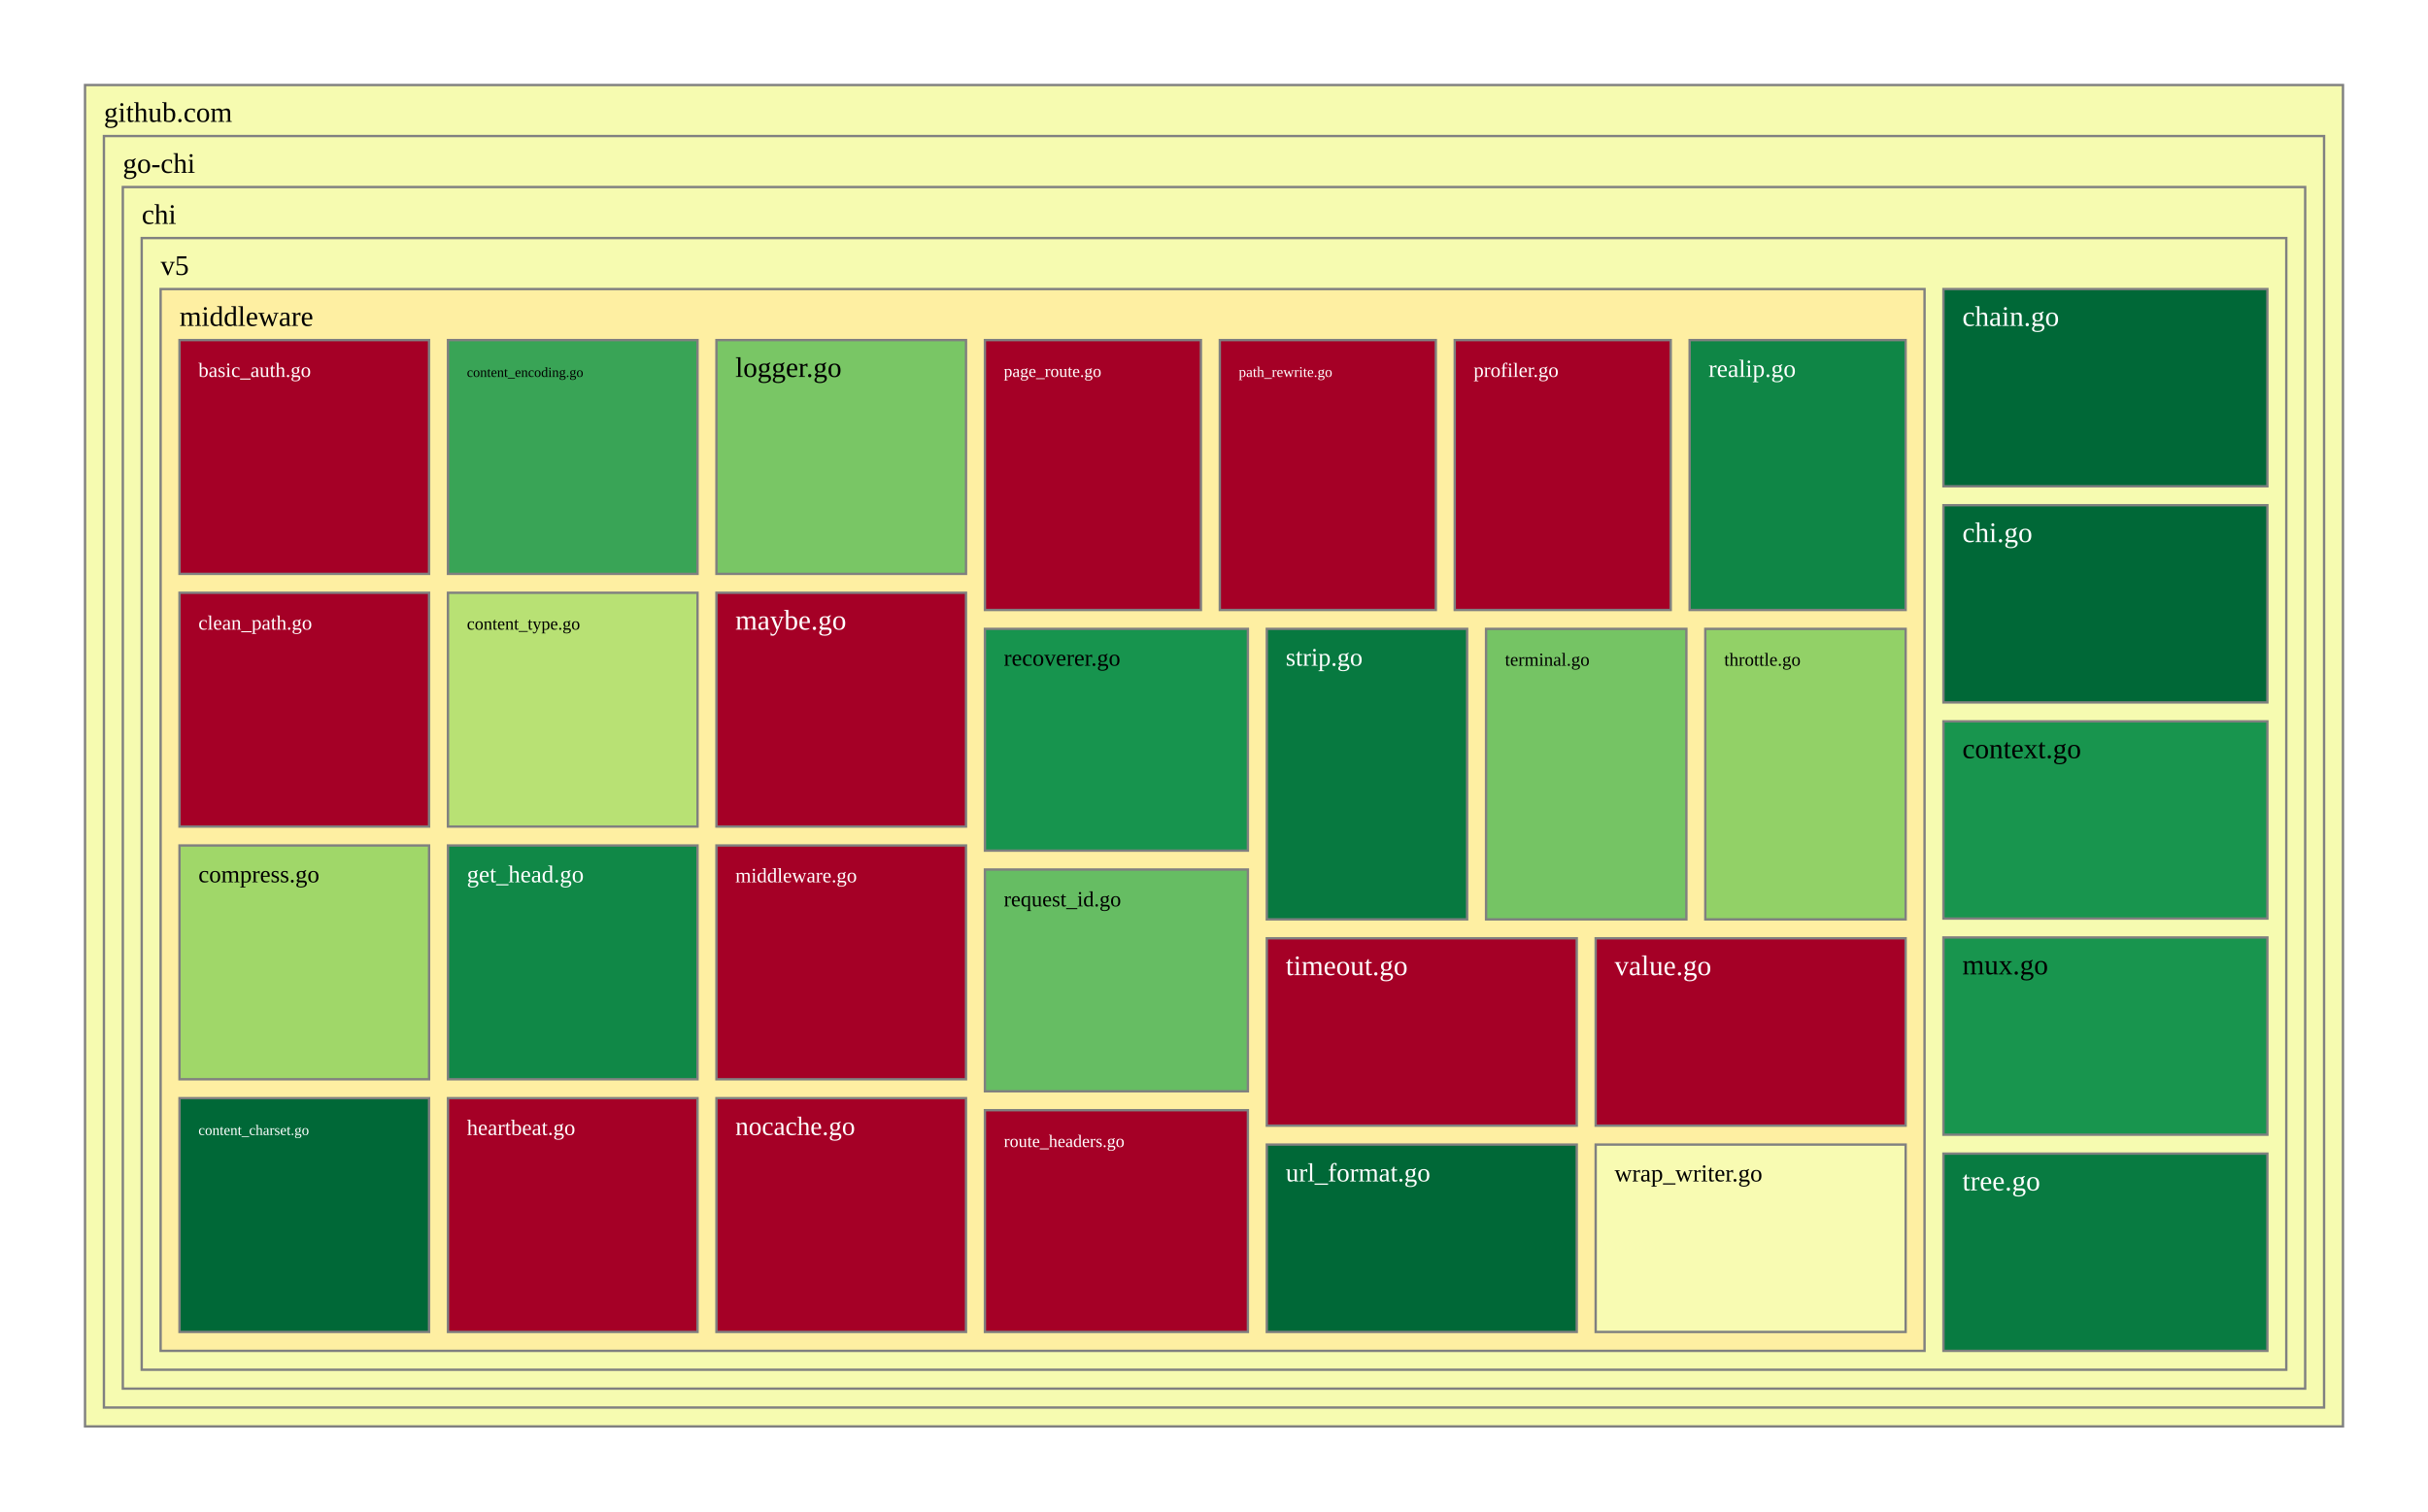
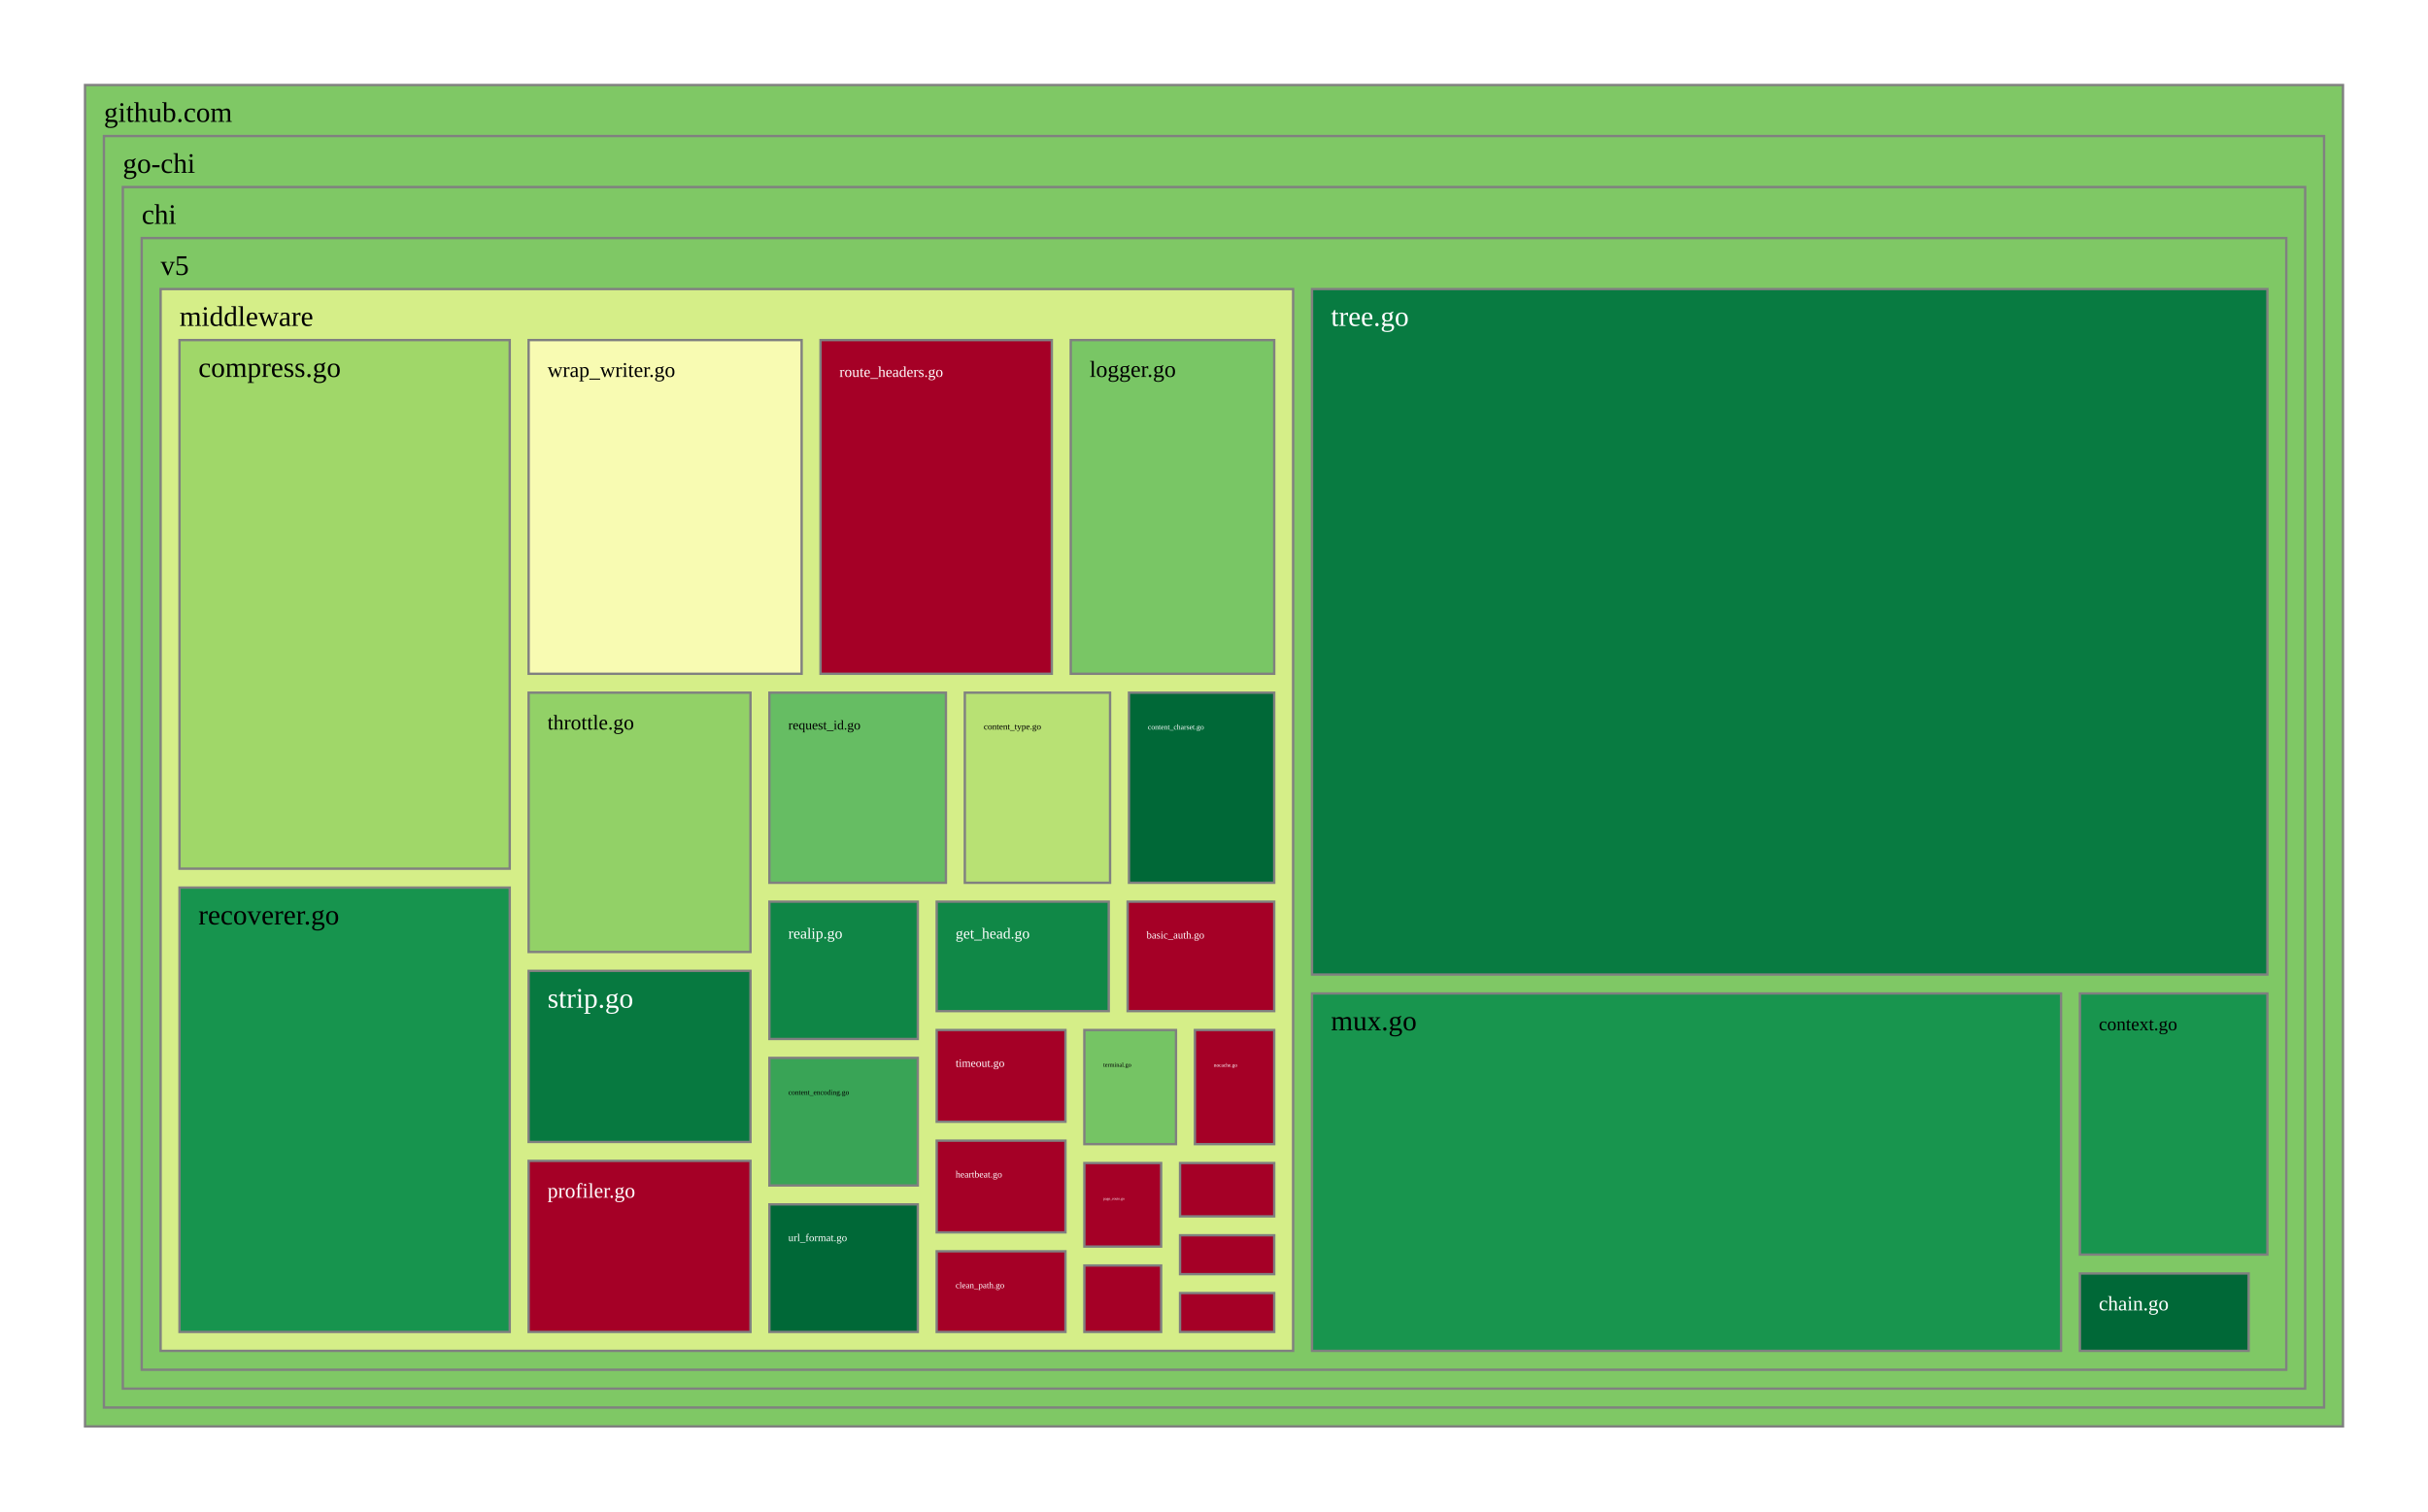
<svg xmlns="http://www.w3.org/2000/svg" viewBox="0 0 1028 640" style="background: white none repeat scroll 0% 0%;">
  <g>
-     <rect x="36" y="36" width="956" height="568" style="fill: rgba(246, 251, 176, 65535);opacity:1;fill-opacity:1;stroke:rgba(128,128,128,65535);stroke-width:1px;stroke-opacity:1;" />
+     <rect x="36" y="36" width="956" height="568" style="fill: rgba(127, 200, 101, 65535);opacity:1;fill-opacity:1;stroke:rgba(128,128,128,65535);stroke-width:1px;stroke-opacity:1;" />
    <text data-notex="1" text-anchor="start" transform="translate(44,51.6) scale(1)" style="font-family: Open Sans, verdana, arial, sans-serif !important; font-size: 12px; fill: rgb(0, 0, 0, 65535); fill-opacity: 1; white-space: pre;" data-math="N">github.com</text>
  </g>
  <g>
-     <rect x="44" y="57.6" width="940" height="538.4" style="fill: rgba(246, 251, 176, 65535);opacity:1;fill-opacity:1;stroke:rgba(128,128,128,65535);stroke-width:1px;stroke-opacity:1;" />
+     <rect x="44" y="57.6" width="940" height="538.4" style="fill: rgba(127, 200, 101, 65535);opacity:1;fill-opacity:1;stroke:rgba(128,128,128,65535);stroke-width:1px;stroke-opacity:1;" />
    <text data-notex="1" text-anchor="start" transform="translate(52,73.2) scale(1)" style="font-family: Open Sans, verdana, arial, sans-serif !important; font-size: 12px; fill: rgb(0, 0, 0, 65535); fill-opacity: 1; white-space: pre;" data-math="N">go-chi</text>
  </g>
  <g>
-     <rect x="52" y="79.2" width="924" height="508.8" style="fill: rgba(246, 251, 176, 65535);opacity:1;fill-opacity:1;stroke:rgba(128,128,128,65535);stroke-width:1px;stroke-opacity:1;" />
+     <rect x="52" y="79.2" width="924" height="508.8" style="fill: rgba(127, 200, 101, 65535);opacity:1;fill-opacity:1;stroke:rgba(128,128,128,65535);stroke-width:1px;stroke-opacity:1;" />
    <text data-notex="1" text-anchor="start" transform="translate(60,94.8) scale(1)" style="font-family: Open Sans, verdana, arial, sans-serif !important; font-size: 12px; fill: rgb(0, 0, 0, 65535); fill-opacity: 1; white-space: pre;" data-math="N">chi</text>
  </g>
  <g>
-     <rect x="60" y="100.8" width="908" height="479.2" style="fill: rgba(246, 251, 176, 65535);opacity:1;fill-opacity:1;stroke:rgba(128,128,128,65535);stroke-width:1px;stroke-opacity:1;" />
+     <rect x="60" y="100.8" width="908" height="479.2" style="fill: rgba(127, 200, 101, 65535);opacity:1;fill-opacity:1;stroke:rgba(128,128,128,65535);stroke-width:1px;stroke-opacity:1;" />
    <text data-notex="1" text-anchor="start" transform="translate(68,116.4) scale(1)" style="font-family: Open Sans, verdana, arial, sans-serif !important; font-size: 12px; fill: rgb(0, 0, 0, 65535); fill-opacity: 1; white-space: pre;" data-math="N">v5</text>
  </g>
  <g>
-     <rect x="822.839" y="122.4" width="137.161" height="83.52" style="fill: rgba(0, 104, 55, 65535);opacity:1;fill-opacity:1;stroke:rgba(128,128,128,65535);stroke-width:1px;stroke-opacity:1;" />
-     <text data-notex="1" text-anchor="start" transform="translate(830.8387,138) scale(1)" style="font-family: Open Sans, verdana, arial, sans-serif !important; font-size: 12px; fill: rgb(255, 255, 255, 65535); fill-opacity: 1; white-space: pre;" data-math="N">chain.go</text>
+     <rect x="880.623" y="539.24" width="71.433" height="32.76" style="fill: rgba(0, 104, 55, 65535);opacity:1;fill-opacity:1;stroke:rgba(128,128,128,65535);stroke-width:1px;stroke-opacity:1;" />
+     <text data-notex="1" text-anchor="start" transform="translate(888.6232,554.8397) scale(0.72179)" style="font-family: Open Sans, verdana, arial, sans-serif !important; font-size: 12px; fill: rgb(255, 255, 255, 65535); fill-opacity: 1; white-space: pre;" data-math="N">chain.go</text>
  </g>
  <g>
-     <rect x="822.839" y="213.92" width="137.161" height="83.52" style="fill: rgba(0, 104, 55, 65535);opacity:1;fill-opacity:1;stroke:rgba(128,128,128,65535);stroke-width:1px;stroke-opacity:1;" />
-     <text data-notex="1" text-anchor="start" transform="translate(830.8387,229.52) scale(1)" style="font-family: Open Sans, verdana, arial, sans-serif !important; font-size: 12px; fill: rgb(255, 255, 255, 65535); fill-opacity: 1; white-space: pre;" data-math="N">chi.go</text>
+     <rect x="880.623" y="420.664" width="79.377" height="110.576" style="fill: rgba(24, 149, 78, 65535);opacity:1;fill-opacity:1;stroke:rgba(128,128,128,65535);stroke-width:1px;stroke-opacity:1;" />
+     <text data-notex="1" text-anchor="start" transform="translate(888.6232,436.2642) scale(0.660175)" style="font-family: Open Sans, verdana, arial, sans-serif !important; font-size: 12px; fill: rgb(0, 0, 0, 65535); fill-opacity: 1; white-space: pre;" data-math="N">context.go</text>
  </g>
  <g>
-     <rect x="822.839" y="305.44" width="137.161" height="83.52" style="fill: rgba(24, 149, 78, 65535);opacity:1;fill-opacity:1;stroke:rgba(128,128,128,65535);stroke-width:1px;stroke-opacity:1;" />
-     <text data-notex="1" text-anchor="start" transform="translate(830.8387,321.04) scale(1)" style="font-family: Open Sans, verdana, arial, sans-serif !important; font-size: 12px; fill: rgb(0, 0, 0, 65535); fill-opacity: 1; white-space: pre;" data-math="N">context.go</text>
-   </g>
-   <g>
-     <rect x="68" y="122.4" width="746.839" height="449.6" style="fill: rgba(254, 239, 162, 65535);opacity:1;fill-opacity:1;stroke:rgba(128,128,128,65535);stroke-width:1px;stroke-opacity:1;" />
+     <rect x="68" y="122.4" width="479.5" height="449.6" style="fill: rgba(213, 238, 136, 65535);opacity:1;fill-opacity:1;stroke:rgba(128,128,128,65535);stroke-width:1px;stroke-opacity:1;" />
    <text data-notex="1" text-anchor="start" transform="translate(76,138) scale(1)" style="font-family: Open Sans, verdana, arial, sans-serif !important; font-size: 12px; fill: rgb(0, 0, 0, 65535); fill-opacity: 1; white-space: pre;" data-math="N">middleware</text>
  </g>
  <g>
-     <rect x="822.839" y="396.96" width="137.161" height="83.52" style="fill: rgba(24, 149, 78, 65535);opacity:1;fill-opacity:1;stroke:rgba(128,128,128,65535);stroke-width:1px;stroke-opacity:1;" />
-     <text data-notex="1" text-anchor="start" transform="translate(830.8387,412.56) scale(1)" style="font-family: Open Sans, verdana, arial, sans-serif !important; font-size: 12px; fill: rgb(0, 0, 0, 65535); fill-opacity: 1; white-space: pre;" data-math="N">mux.go</text>
+     <rect x="555.5" y="420.664" width="317.123" height="151.336" style="fill: rgba(24, 149, 78, 65535);opacity:1;fill-opacity:1;stroke:rgba(128,128,128,65535);stroke-width:1px;stroke-opacity:1;" />
+     <text data-notex="1" text-anchor="start" transform="translate(563.5,436.2642) scale(1)" style="font-family: Open Sans, verdana, arial, sans-serif !important; font-size: 12px; fill: rgb(0, 0, 0, 65535); fill-opacity: 1; white-space: pre;" data-math="N">mux.go</text>
  </g>
  <g>
-     <rect x="822.839" y="488.48" width="137.161" height="83.52" style="fill: rgba(8, 123, 65, 65535);opacity:1;fill-opacity:1;stroke:rgba(128,128,128,65535);stroke-width:1px;stroke-opacity:1;" />
-     <text data-notex="1" text-anchor="start" transform="translate(830.8387,504.08) scale(1)" style="font-family: Open Sans, verdana, arial, sans-serif !important; font-size: 12px; fill: rgb(255, 255, 255, 65535); fill-opacity: 1; white-space: pre;" data-math="N">tree.go</text>
+     <rect x="555.5" y="122.4" width="404.5" height="290.264" style="fill: rgba(8, 123, 65, 65535);opacity:1;fill-opacity:1;stroke:rgba(128,128,128,65535);stroke-width:1px;stroke-opacity:1;" />
+     <text data-notex="1" text-anchor="start" transform="translate(563.5,138) scale(1)" style="font-family: Open Sans, verdana, arial, sans-serif !important; font-size: 12px; fill: rgb(255, 255, 255, 65535); fill-opacity: 1; white-space: pre;" data-math="N">tree.go</text>
  </g>
  <g>
-     <rect x="76" y="144" width="105.667" height="99" style="fill: rgba(165, 0, 38, 65535);opacity:1;fill-opacity:1;stroke:rgba(128,128,128,65535);stroke-width:1px;stroke-opacity:1;" />
-     <text data-notex="1" text-anchor="start" transform="translate(84,159.6) scale(0.71849)" style="font-family: Open Sans, verdana, arial, sans-serif !important; font-size: 12px; fill: rgb(255, 255, 255, 65535); fill-opacity: 1; white-space: pre;" data-math="N">basic_auth.go</text>
+     <rect x="477.434" y="381.799" width="62.066" height="46.343" style="fill: rgba(165, 0, 38, 65535);opacity:1;fill-opacity:1;stroke:rgba(128,128,128,65535);stroke-width:1px;stroke-opacity:1;" />
+     <text data-notex="1" text-anchor="start" transform="translate(485.4345,397.3987) scale(0.369115)" style="font-family: Open Sans, verdana, arial, sans-serif !important; font-size: 12px; fill: rgb(255, 255, 255, 65535); fill-opacity: 1; white-space: pre;" data-math="N">basic_auth.go</text>
  </g>
  <g>
-     <rect x="76" y="251" width="105.667" height="99" style="fill: rgba(165, 0, 38, 65535);opacity:1;fill-opacity:1;stroke:rgba(128,128,128,65535);stroke-width:1px;stroke-opacity:1;" />
-     <text data-notex="1" text-anchor="start" transform="translate(84,266.6) scale(0.71849)" style="font-family: Open Sans, verdana, arial, sans-serif !important; font-size: 12px; fill: rgb(255, 255, 255, 65535); fill-opacity: 1; white-space: pre;" data-math="N">clean_path.go</text>
+     <rect x="396.59" y="529.837" width="54.52" height="34.163" style="fill: rgba(165, 0, 38, 65535);opacity:1;fill-opacity:1;stroke:rgba(128,128,128,65535);stroke-width:1px;stroke-opacity:1;" />
+     <text data-notex="1" text-anchor="start" transform="translate(404.5897,545.4372) scale(0.308654)" style="font-family: Open Sans, verdana, arial, sans-serif !important; font-size: 12px; fill: rgb(255, 255, 255, 65535); fill-opacity: 1; white-space: pre;" data-math="N">clean_path.go</text>
  </g>
  <g>
-     <rect x="76" y="358" width="105.667" height="99" style="fill: rgba(160, 215, 105, 65535);opacity:1;fill-opacity:1;stroke:rgba(128,128,128,65535);stroke-width:1px;stroke-opacity:1;" />
-     <text data-notex="1" text-anchor="start" transform="translate(84,373.6) scale(0.849124)" style="font-family: Open Sans, verdana, arial, sans-serif !important; font-size: 12px; fill: rgb(0, 0, 0, 65535); fill-opacity: 1; white-space: pre;" data-math="N">compress.go</text>
+     <rect x="76" y="144" width="139.814" height="223.833" style="fill: rgba(160, 215, 105, 65535);opacity:1;fill-opacity:1;stroke:rgba(128,128,128,65535);stroke-width:1px;stroke-opacity:1;" />
+     <text data-notex="1" text-anchor="start" transform="translate(84,159.6) scale(1)" style="font-family: Open Sans, verdana, arial, sans-serif !important; font-size: 12px; fill: rgb(0, 0, 0, 65535); fill-opacity: 1; white-space: pre;" data-math="N">compress.go</text>
  </g>
  <g>
-     <rect x="76" y="465" width="105.667" height="99" style="fill: rgba(0, 104, 55, 65535);opacity:1;fill-opacity:1;stroke:rgba(128,128,128,65535);stroke-width:1px;stroke-opacity:1;" />
-     <text data-notex="1" text-anchor="start" transform="translate(84,480.6) scale(0.518909)" style="font-family: Open Sans, verdana, arial, sans-serif !important; font-size: 12px; fill: rgb(255, 255, 255, 65535); fill-opacity: 1; white-space: pre;" data-math="N">content_charset.go</text>
+     <rect x="477.998" y="293.302" width="61.502" height="80.496" style="fill: rgba(0, 104, 55, 65535);opacity:1;fill-opacity:1;stroke:rgba(128,128,128,65535);stroke-width:1px;stroke-opacity:1;" />
+     <text data-notex="1" text-anchor="start" transform="translate(485.9976,308.9023) scale(0.263324)" style="font-family: Open Sans, verdana, arial, sans-serif !important; font-size: 12px; fill: rgb(255, 255, 255, 65535); fill-opacity: 1; white-space: pre;" data-math="N">content_charset.go</text>
  </g>
  <g>
-     <rect x="189.667" y="144" width="105.667" height="99" style="fill: rgba(57, 164, 86, 65535);opacity:1;fill-opacity:1;stroke:rgba(128,128,128,65535);stroke-width:1px;stroke-opacity:1;" />
-     <text data-notex="1" text-anchor="start" transform="translate(197.6675,159.6) scale(0.491598)" style="font-family: Open Sans, verdana, arial, sans-serif !important; font-size: 12px; fill: rgb(0, 0, 0, 65535); fill-opacity: 1; white-space: pre;" data-math="N">content_encoding.go</text>
+     <rect x="325.754" y="447.956" width="62.835" height="54.022" style="fill: rgba(57, 164, 86, 65535);opacity:1;fill-opacity:1;stroke:rgba(128,128,128,65535);stroke-width:1px;stroke-opacity:1;" />
+     <text data-notex="1" text-anchor="start" transform="translate(333.7542,463.5557) scale(0.256773)" style="font-family: Open Sans, verdana, arial, sans-serif !important; font-size: 12px; fill: rgb(0, 0, 0, 65535); fill-opacity: 1; white-space: pre;" data-math="N">content_encoding.go</text>
  </g>
  <g>
-     <rect x="189.667" y="251" width="105.667" height="99" style="fill: rgba(184, 225, 116, 65535);opacity:1;fill-opacity:1;stroke:rgba(128,128,128,65535);stroke-width:1px;stroke-opacity:1;" />
-     <text data-notex="1" text-anchor="start" transform="translate(197.6675,266.6) scale(0.622691)" style="font-family: Open Sans, verdana, arial, sans-serif !important; font-size: 12px; fill: rgb(0, 0, 0, 65535); fill-opacity: 1; white-space: pre;" data-math="N">content_type.go</text>
+     <rect x="408.495" y="293.302" width="61.502" height="80.496" style="fill: rgba(184, 225, 116, 65535);opacity:1;fill-opacity:1;stroke:rgba(128,128,128,65535);stroke-width:1px;stroke-opacity:1;" />
+     <text data-notex="1" text-anchor="start" transform="translate(416.4952,308.9023) scale(0.315989)" style="font-family: Open Sans, verdana, arial, sans-serif !important; font-size: 12px; fill: rgb(0, 0, 0, 65535); fill-opacity: 1; white-space: pre;" data-math="N">content_type.go</text>
  </g>
  <g>
-     <rect x="189.667" y="358" width="105.667" height="99" style="fill: rgba(16, 136, 71, 65535);opacity:1;fill-opacity:1;stroke:rgba(128,128,128,65535);stroke-width:1px;stroke-opacity:1;" />
-     <text data-notex="1" text-anchor="start" transform="translate(197.6675,373.6) scale(0.849124)" style="font-family: Open Sans, verdana, arial, sans-serif !important; font-size: 12px; fill: rgb(255, 255, 255, 65535); fill-opacity: 1; white-space: pre;" data-math="N">get_head.go</text>
+     <rect x="396.59" y="381.799" width="72.845" height="46.343" style="fill: rgba(16, 136, 71, 65535);opacity:1;fill-opacity:1;stroke:rgba(128,128,128,65535);stroke-width:1px;stroke-opacity:1;" />
+     <text data-notex="1" text-anchor="start" transform="translate(404.5897,397.3987) scale(0.538303)" style="font-family: Open Sans, verdana, arial, sans-serif !important; font-size: 12px; fill: rgb(255, 255, 255, 65535); fill-opacity: 1; white-space: pre;" data-math="N">get_head.go</text>
  </g>
  <g>
-     <rect x="189.667" y="465" width="105.667" height="99" style="fill: rgba(165, 0, 38, 65535);opacity:1;fill-opacity:1;stroke:rgba(128,128,128,65535);stroke-width:1px;stroke-opacity:1;" />
-     <text data-notex="1" text-anchor="start" transform="translate(197.6675,480.6) scale(0.778364)" style="font-family: Open Sans, verdana, arial, sans-serif !important; font-size: 12px; fill: rgb(255, 255, 255, 65535); fill-opacity: 1; white-space: pre;" data-math="N">heartbeat.go</text>
+     <rect x="396.59" y="482.99" width="54.52" height="38.848" style="fill: rgba(165, 0, 38, 65535);opacity:1;fill-opacity:1;stroke:rgba(128,128,128,65535);stroke-width:1px;stroke-opacity:1;" />
+     <text data-notex="1" text-anchor="start" transform="translate(404.5897,498.5896) scale(0.334375)" style="font-family: Open Sans, verdana, arial, sans-serif !important; font-size: 12px; fill: rgb(255, 255, 255, 65535); fill-opacity: 1; white-space: pre;" data-math="N">heartbeat.go</text>
  </g>
  <g>
-     <rect x="303.335" y="144" width="105.667" height="99" style="fill: rgba(121, 198, 101, 65535);opacity:1;fill-opacity:1;stroke:rgba(128,128,128,65535);stroke-width:1px;stroke-opacity:1;" />
-     <text data-notex="1" text-anchor="start" transform="translate(311.335,159.6) scale(1)" style="font-family: Open Sans, verdana, arial, sans-serif !important; font-size: 12px; fill: rgb(0, 0, 0, 65535); fill-opacity: 1; white-space: pre;" data-math="N">logger.go</text>
+     <rect x="453.337" y="144" width="86.163" height="141.302" style="fill: rgba(121, 198, 101, 65535);opacity:1;fill-opacity:1;stroke:rgba(128,128,128,65535);stroke-width:1px;stroke-opacity:1;" />
+     <text data-notex="1" text-anchor="start" transform="translate(461.3369,159.6) scale(0.812073)" style="font-family: Open Sans, verdana, arial, sans-serif !important; font-size: 12px; fill: rgb(0, 0, 0, 65535); fill-opacity: 1; white-space: pre;" data-math="N">logger.go</text>
  </g>
  <g>
-     <rect x="303.335" y="251" width="105.667" height="99" style="fill: rgba(165, 0, 38, 65535);opacity:1;fill-opacity:1;stroke:rgba(128,128,128,65535);stroke-width:1px;stroke-opacity:1;" />
-     <text data-notex="1" text-anchor="start" transform="translate(311.335,266.6) scale(1)" style="font-family: Open Sans, verdana, arial, sans-serif !important; font-size: 12px; fill: rgb(255, 255, 255, 65535); fill-opacity: 1; white-space: pre;" data-math="N">maybe.go</text>
+     <rect x="499.622" y="492.473" width="39.878" height="22.587" style="fill: rgba(165, 0, 38, 65535);opacity:1;fill-opacity:1;stroke:rgba(128,128,128,65535);stroke-width:1px;stroke-opacity:1;" />
  </g>
  <g>
-     <rect x="303.335" y="358" width="105.667" height="99" style="fill: rgba(165, 0, 38, 65535);opacity:1;fill-opacity:1;stroke:rgba(128,128,128,65535);stroke-width:1px;stroke-opacity:1;" />
-     <text data-notex="1" text-anchor="start" transform="translate(311.335,373.6) scale(0.71849)" style="font-family: Open Sans, verdana, arial, sans-serif !important; font-size: 12px; fill: rgb(255, 255, 255, 65535); fill-opacity: 1; white-space: pre;" data-math="N">middleware.go</text>
+     <rect x="499.622" y="523.061" width="39.878" height="16.47" style="fill: rgba(165, 0, 38, 65535);opacity:1;fill-opacity:1;stroke:rgba(128,128,128,65535);stroke-width:1px;stroke-opacity:1;" />
  </g>
  <g>
-     <rect x="303.335" y="465" width="105.667" height="99" style="fill: rgba(165, 0, 38, 65535);opacity:1;fill-opacity:1;stroke:rgba(128,128,128,65535);stroke-width:1px;stroke-opacity:1;" />
-     <text data-notex="1" text-anchor="start" transform="translate(311.335,480.6) scale(0.934036)" style="font-family: Open Sans, verdana, arial, sans-serif !important; font-size: 12px; fill: rgb(255, 255, 255, 65535); fill-opacity: 1; white-space: pre;" data-math="N">nocache.go</text>
+     <rect x="505.905" y="436.142" width="33.595" height="48.331" style="fill: rgba(165, 0, 38, 65535);opacity:1;fill-opacity:1;stroke:rgba(128,128,128,65535);stroke-width:1px;stroke-opacity:1;" />
+     <text data-notex="1" text-anchor="start" transform="translate(513.9046,451.742) scale(0.183286)" style="font-family: Open Sans, verdana, arial, sans-serif !important; font-size: 12px; fill: rgb(255, 255, 255, 65535); fill-opacity: 1; white-space: pre;" data-math="N">nocache.go</text>
  </g>
  <g>
-     <rect x="417.002" y="144" width="91.459" height="114.286" style="fill: rgba(165, 0, 38, 65535);opacity:1;fill-opacity:1;stroke:rgba(128,128,128,65535);stroke-width:1px;stroke-opacity:1;" />
-     <text data-notex="1" text-anchor="start" transform="translate(425.0025,159.6) scale(0.60464)" style="font-family: Open Sans, verdana, arial, sans-serif !important; font-size: 12px; fill: rgb(255, 255, 255, 65535); fill-opacity: 1; white-space: pre;" data-math="N">page_route.go</text>
+     <rect x="459.11" y="492.473" width="32.512" height="35.378" style="fill: rgba(165, 0, 38, 65535);opacity:1;fill-opacity:1;stroke:rgba(128,128,128,65535);stroke-width:1px;stroke-opacity:1;" />
+     <text data-notex="1" text-anchor="start" transform="translate(467.1097,508.0733) scale(0.13231)" style="font-family: Open Sans, verdana, arial, sans-serif !important; font-size: 12px; fill: rgb(255, 255, 255, 65535); fill-opacity: 1; white-space: pre;" data-math="N">page_route.go</text>
  </g>
  <g>
-     <rect x="516.462" y="144" width="91.459" height="114.286" style="fill: rgba(165, 0, 38, 65535);opacity:1;fill-opacity:1;stroke:rgba(128,128,128,65535);stroke-width:1px;stroke-opacity:1;" />
-     <text data-notex="1" text-anchor="start" transform="translate(524.4615,159.6) scale(0.524021)" style="font-family: Open Sans, verdana, arial, sans-serif !important; font-size: 12px; fill: rgb(255, 255, 255, 65535); fill-opacity: 1; white-space: pre;" data-math="N">path_rewrite.go</text>
+     <rect x="499.622" y="547.53" width="39.878" height="16.47" style="fill: rgba(165, 0, 38, 65535);opacity:1;fill-opacity:1;stroke:rgba(128,128,128,65535);stroke-width:1px;stroke-opacity:1;" />
  </g>
  <g>
-     <rect x="615.921" y="144" width="91.459" height="114.286" style="fill: rgba(165, 0, 38, 65535);opacity:1;fill-opacity:1;stroke:rgba(128,128,128,65535);stroke-width:1px;stroke-opacity:1;" />
-     <text data-notex="1" text-anchor="start" transform="translate(623.9206,159.6) scale(0.714574)" style="font-family: Open Sans, verdana, arial, sans-serif !important; font-size: 12px; fill: rgb(255, 255, 255, 65535); fill-opacity: 1; white-space: pre;" data-math="N">profiler.go</text>
+     <rect x="223.814" y="491.551" width="93.94" height="72.449" style="fill: rgba(165, 0, 38, 65535);opacity:1;fill-opacity:1;stroke:rgba(128,128,128,65535);stroke-width:1px;stroke-opacity:1;" />
+     <text data-notex="1" text-anchor="start" transform="translate(231.8142,507.1512) scale(0.738068)" style="font-family: Open Sans, verdana, arial, sans-serif !important; font-size: 12px; fill: rgb(255, 255, 255, 65535); fill-opacity: 1; white-space: pre;" data-math="N">profiler.go</text>
  </g>
  <g>
-     <rect x="715.38" y="144" width="91.459" height="114.286" style="fill: rgba(15, 134, 70, 65535);opacity:1;fill-opacity:1;stroke:rgba(128,128,128,65535);stroke-width:1px;stroke-opacity:1;" />
-     <text data-notex="1" text-anchor="start" transform="translate(723.3797,159.6) scale(0.873369)" style="font-family: Open Sans, verdana, arial, sans-serif !important; font-size: 12px; fill: rgb(255, 255, 255, 65535); fill-opacity: 1; white-space: pre;" data-math="N">realip.go</text>
+     <rect x="325.754" y="381.799" width="62.835" height="58.157" style="fill: rgba(15, 134, 70, 65535);opacity:1;fill-opacity:1;stroke:rgba(128,128,128,65535);stroke-width:1px;stroke-opacity:1;" />
+     <text data-notex="1" text-anchor="start" transform="translate(333.7542,397.3987) scale(0.542077)" style="font-family: Open Sans, verdana, arial, sans-serif !important; font-size: 12px; fill: rgb(255, 255, 255, 65535); fill-opacity: 1; white-space: pre;" data-math="N">realip.go</text>
  </g>
  <g>
-     <rect x="417.002" y="266.286" width="111.351" height="93.905" style="fill: rgba(23, 148, 78, 65535);opacity:1;fill-opacity:1;stroke:rgba(128,128,128,65535);stroke-width:1px;stroke-opacity:1;" />
-     <text data-notex="1" text-anchor="start" transform="translate(425.0025,281.8857) scale(0.827699)" style="font-family: Open Sans, verdana, arial, sans-serif !important; font-size: 12px; fill: rgb(0, 0, 0, 65535); fill-opacity: 1; white-space: pre;" data-math="N">recoverer.go</text>
+     <rect x="76" y="375.833" width="139.814" height="188.167" style="fill: rgba(23, 148, 78, 65535);opacity:1;fill-opacity:1;stroke:rgba(128,128,128,65535);stroke-width:1px;stroke-opacity:1;" />
+     <text data-notex="1" text-anchor="start" transform="translate(84,391.4333) scale(1)" style="font-family: Open Sans, verdana, arial, sans-serif !important; font-size: 12px; fill: rgb(0, 0, 0, 65535); fill-opacity: 1; white-space: pre;" data-math="N">recoverer.go</text>
  </g>
  <g>
-     <rect x="417.002" y="368.19" width="111.351" height="93.905" style="fill: rgba(102, 189, 99, 65535);opacity:1;fill-opacity:1;stroke:rgba(128,128,128,65535);stroke-width:1px;stroke-opacity:1;" />
-     <text data-notex="1" text-anchor="start" transform="translate(425.0025,383.7905) scale(0.764029)" style="font-family: Open Sans, verdana, arial, sans-serif !important; font-size: 12px; fill: rgb(0, 0, 0, 65535); fill-opacity: 1; white-space: pre;" data-math="N">request_id.go</text>
+     <rect x="325.754" y="293.302" width="74.741" height="80.496" style="fill: rgba(102, 189, 99, 65535);opacity:1;fill-opacity:1;stroke:rgba(128,128,128,65535);stroke-width:1px;stroke-opacity:1;" />
+     <text data-notex="1" text-anchor="start" transform="translate(333.7542,308.9023) scale(0.470681)" style="font-family: Open Sans, verdana, arial, sans-serif !important; font-size: 12px; fill: rgb(0, 0, 0, 65535); fill-opacity: 1; white-space: pre;" data-math="N">request_id.go</text>
  </g>
  <g>
-     <rect x="417.002" y="470.095" width="111.351" height="93.905" style="fill: rgba(165, 0, 38, 65535);opacity:1;fill-opacity:1;stroke:rgba(128,128,128,65535);stroke-width:1px;stroke-opacity:1;" />
-     <text data-notex="1" text-anchor="start" transform="translate(425.0025,485.6952) scale(0.620774)" style="font-family: Open Sans, verdana, arial, sans-serif !important; font-size: 12px; fill: rgb(255, 255, 255, 65535); fill-opacity: 1; white-space: pre;" data-math="N">route_headers.go</text>
+     <rect x="347.403" y="144" width="97.934" height="141.302" style="fill: rgba(165, 0, 38, 65535);opacity:1;fill-opacity:1;stroke:rgba(128,128,128,65535);stroke-width:1px;stroke-opacity:1;" />
+     <text data-notex="1" text-anchor="start" transform="translate(355.4033,159.6) scale(0.533421)" style="font-family: Open Sans, verdana, arial, sans-serif !important; font-size: 12px; fill: rgb(255, 255, 255, 65535); fill-opacity: 1; white-space: pre;" data-math="N">route_headers.go</text>
  </g>
  <g>
-     <rect x="536.353" y="266.286" width="84.828" height="123.02" style="fill: rgba(7, 121, 64, 65535);opacity:1;fill-opacity:1;stroke:rgba(128,128,128,65535);stroke-width:1px;stroke-opacity:1;" />
-     <text data-notex="1" text-anchor="start" transform="translate(544.3533,281.8857) scale(0.896204)" style="font-family: Open Sans, verdana, arial, sans-serif !important; font-size: 12px; fill: rgb(255, 255, 255, 65535); fill-opacity: 1; white-space: pre;" data-math="N">strip.go</text>
+     <rect x="223.814" y="411.102" width="93.94" height="72.449" style="fill: rgba(7, 121, 64, 65535);opacity:1;fill-opacity:1;stroke:rgba(128,128,128,65535);stroke-width:1px;stroke-opacity:1;" />
+     <text data-notex="1" text-anchor="start" transform="translate(231.8142,426.7024) scale(1)" style="font-family: Open Sans, verdana, arial, sans-serif !important; font-size: 12px; fill: rgb(255, 255, 255, 65535); fill-opacity: 1; white-space: pre;" data-math="N">strip.go</text>
  </g>
  <g>
-     <rect x="629.182" y="266.286" width="84.828" height="123.02" style="fill: rgba(117, 196, 100, 65535);opacity:1;fill-opacity:1;stroke:rgba(128,128,128,65535);stroke-width:1px;stroke-opacity:1;" />
-     <text data-notex="1" text-anchor="start" transform="translate(637.1818,281.8857) scale(0.651785)" style="font-family: Open Sans, verdana, arial, sans-serif !important; font-size: 12px; fill: rgb(0, 0, 0, 65535); fill-opacity: 1; white-space: pre;" data-math="N">terminal.go</text>
+     <rect x="459.11" y="436.142" width="38.795" height="48.331" style="fill: rgba(117, 196, 100, 65535);opacity:1;fill-opacity:1;stroke:rgba(128,128,128,65535);stroke-width:1px;stroke-opacity:1;" />
+     <text data-notex="1" text-anchor="start" transform="translate(467.1097,451.742) scale(0.215861)" style="font-family: Open Sans, verdana, arial, sans-serif !important; font-size: 12px; fill: rgb(0, 0, 0, 65535); fill-opacity: 1; white-space: pre;" data-math="N">terminal.go</text>
  </g>
  <g>
-     <rect x="722.01" y="266.286" width="84.828" height="123.02" style="fill: rgba(146, 209, 103, 65535);opacity:1;fill-opacity:1;stroke:rgba(128,128,128,65535);stroke-width:1px;stroke-opacity:1;" />
-     <text data-notex="1" text-anchor="start" transform="translate(730.0103,281.8857) scale(0.651785)" style="font-family: Open Sans, verdana, arial, sans-serif !important; font-size: 12px; fill: rgb(0, 0, 0, 65535); fill-opacity: 1; white-space: pre;" data-math="N">throttle.go</text>
+     <rect x="223.814" y="293.302" width="93.94" height="109.8" style="fill: rgba(146, 209, 103, 65535);opacity:1;fill-opacity:1;stroke:rgba(128,128,128,65535);stroke-width:1px;stroke-opacity:1;" />
+     <text data-notex="1" text-anchor="start" transform="translate(231.8142,308.9023) scale(0.738068)" style="font-family: Open Sans, verdana, arial, sans-serif !important; font-size: 12px; fill: rgb(0, 0, 0, 65535); fill-opacity: 1; white-space: pre;" data-math="N">throttle.go</text>
  </g>
  <g>
-     <rect x="536.353" y="397.306" width="131.243" height="79.347" style="fill: rgba(165, 0, 38, 65535);opacity:1;fill-opacity:1;stroke:rgba(128,128,128,65535);stroke-width:1px;stroke-opacity:1;" />
-     <text data-notex="1" text-anchor="start" transform="translate(544.3533,412.9061) scale(1)" style="font-family: Open Sans, verdana, arial, sans-serif !important; font-size: 12px; fill: rgb(255, 255, 255, 65535); fill-opacity: 1; white-space: pre;" data-math="N">timeout.go</text>
+     <rect x="396.59" y="436.142" width="54.52" height="38.848" style="fill: rgba(165, 0, 38, 65535);opacity:1;fill-opacity:1;stroke:rgba(128,128,128,65535);stroke-width:1px;stroke-opacity:1;" />
+     <text data-notex="1" text-anchor="start" transform="translate(404.5897,451.742) scale(0.40125)" style="font-family: Open Sans, verdana, arial, sans-serif !important; font-size: 12px; fill: rgb(255, 255, 255, 65535); fill-opacity: 1; white-space: pre;" data-math="N">timeout.go</text>
  </g>
  <g>
-     <rect x="536.353" y="484.653" width="131.243" height="79.347" style="fill: rgba(0, 104, 55, 65535);opacity:1;fill-opacity:1;stroke:rgba(128,128,128,65535);stroke-width:1px;stroke-opacity:1;" />
-     <text data-notex="1" text-anchor="start" transform="translate(544.3533,500.2531) scale(0.923419)" style="font-family: Open Sans, verdana, arial, sans-serif !important; font-size: 12px; fill: rgb(255, 255, 255, 65535); fill-opacity: 1; white-space: pre;" data-math="N">url_format.go</text>
+     <rect x="325.754" y="509.978" width="62.835" height="54.022" style="fill: rgba(0, 104, 55, 65535);opacity:1;fill-opacity:1;stroke:rgba(128,128,128,65535);stroke-width:1px;stroke-opacity:1;" />
+     <text data-notex="1" text-anchor="start" transform="translate(333.7542,525.5779) scale(0.375284)" style="font-family: Open Sans, verdana, arial, sans-serif !important; font-size: 12px; fill: rgb(255, 255, 255, 65535); fill-opacity: 1; white-space: pre;" data-math="N">url_format.go</text>
  </g>
  <g>
-     <rect x="675.596" y="397.306" width="131.243" height="79.347" style="fill: rgba(165, 0, 38, 65535);opacity:1;fill-opacity:1;stroke:rgba(128,128,128,65535);stroke-width:1px;stroke-opacity:1;" />
-     <text data-notex="1" text-anchor="start" transform="translate(683.596,412.9061) scale(1)" style="font-family: Open Sans, verdana, arial, sans-serif !important; font-size: 12px; fill: rgb(255, 255, 255, 65535); fill-opacity: 1; white-space: pre;" data-math="N">value.go</text>
+     <rect x="459.11" y="535.852" width="32.512" height="28.148" style="fill: rgba(165, 0, 38, 65535);opacity:1;fill-opacity:1;stroke:rgba(128,128,128,65535);stroke-width:1px;stroke-opacity:1;" />
  </g>
  <g>
-     <rect x="675.596" y="484.653" width="131.243" height="79.347" style="fill: rgba(248, 251, 178, 65535);opacity:1;fill-opacity:1;stroke:rgba(128,128,128,65535);stroke-width:1px;stroke-opacity:1;" />
-     <text data-notex="1" text-anchor="start" transform="translate(683.596,500.2531) scale(0.85746)" style="font-family: Open Sans, verdana, arial, sans-serif !important; font-size: 12px; fill: rgb(0, 0, 0, 65535); fill-opacity: 1; white-space: pre;" data-math="N">wrap_writer.go</text>
+     <rect x="223.814" y="144" width="115.589" height="141.302" style="fill: rgba(248, 251, 178, 65535);opacity:1;fill-opacity:1;stroke:rgba(128,128,128,65535);stroke-width:1px;stroke-opacity:1;" />
+     <text data-notex="1" text-anchor="start" transform="translate(231.8142,159.6) scale(0.74099)" style="font-family: Open Sans, verdana, arial, sans-serif !important; font-size: 12px; fill: rgb(0, 0, 0, 65535); fill-opacity: 1; white-space: pre;" data-math="N">wrap_writer.go</text>
  </g>
</svg>
